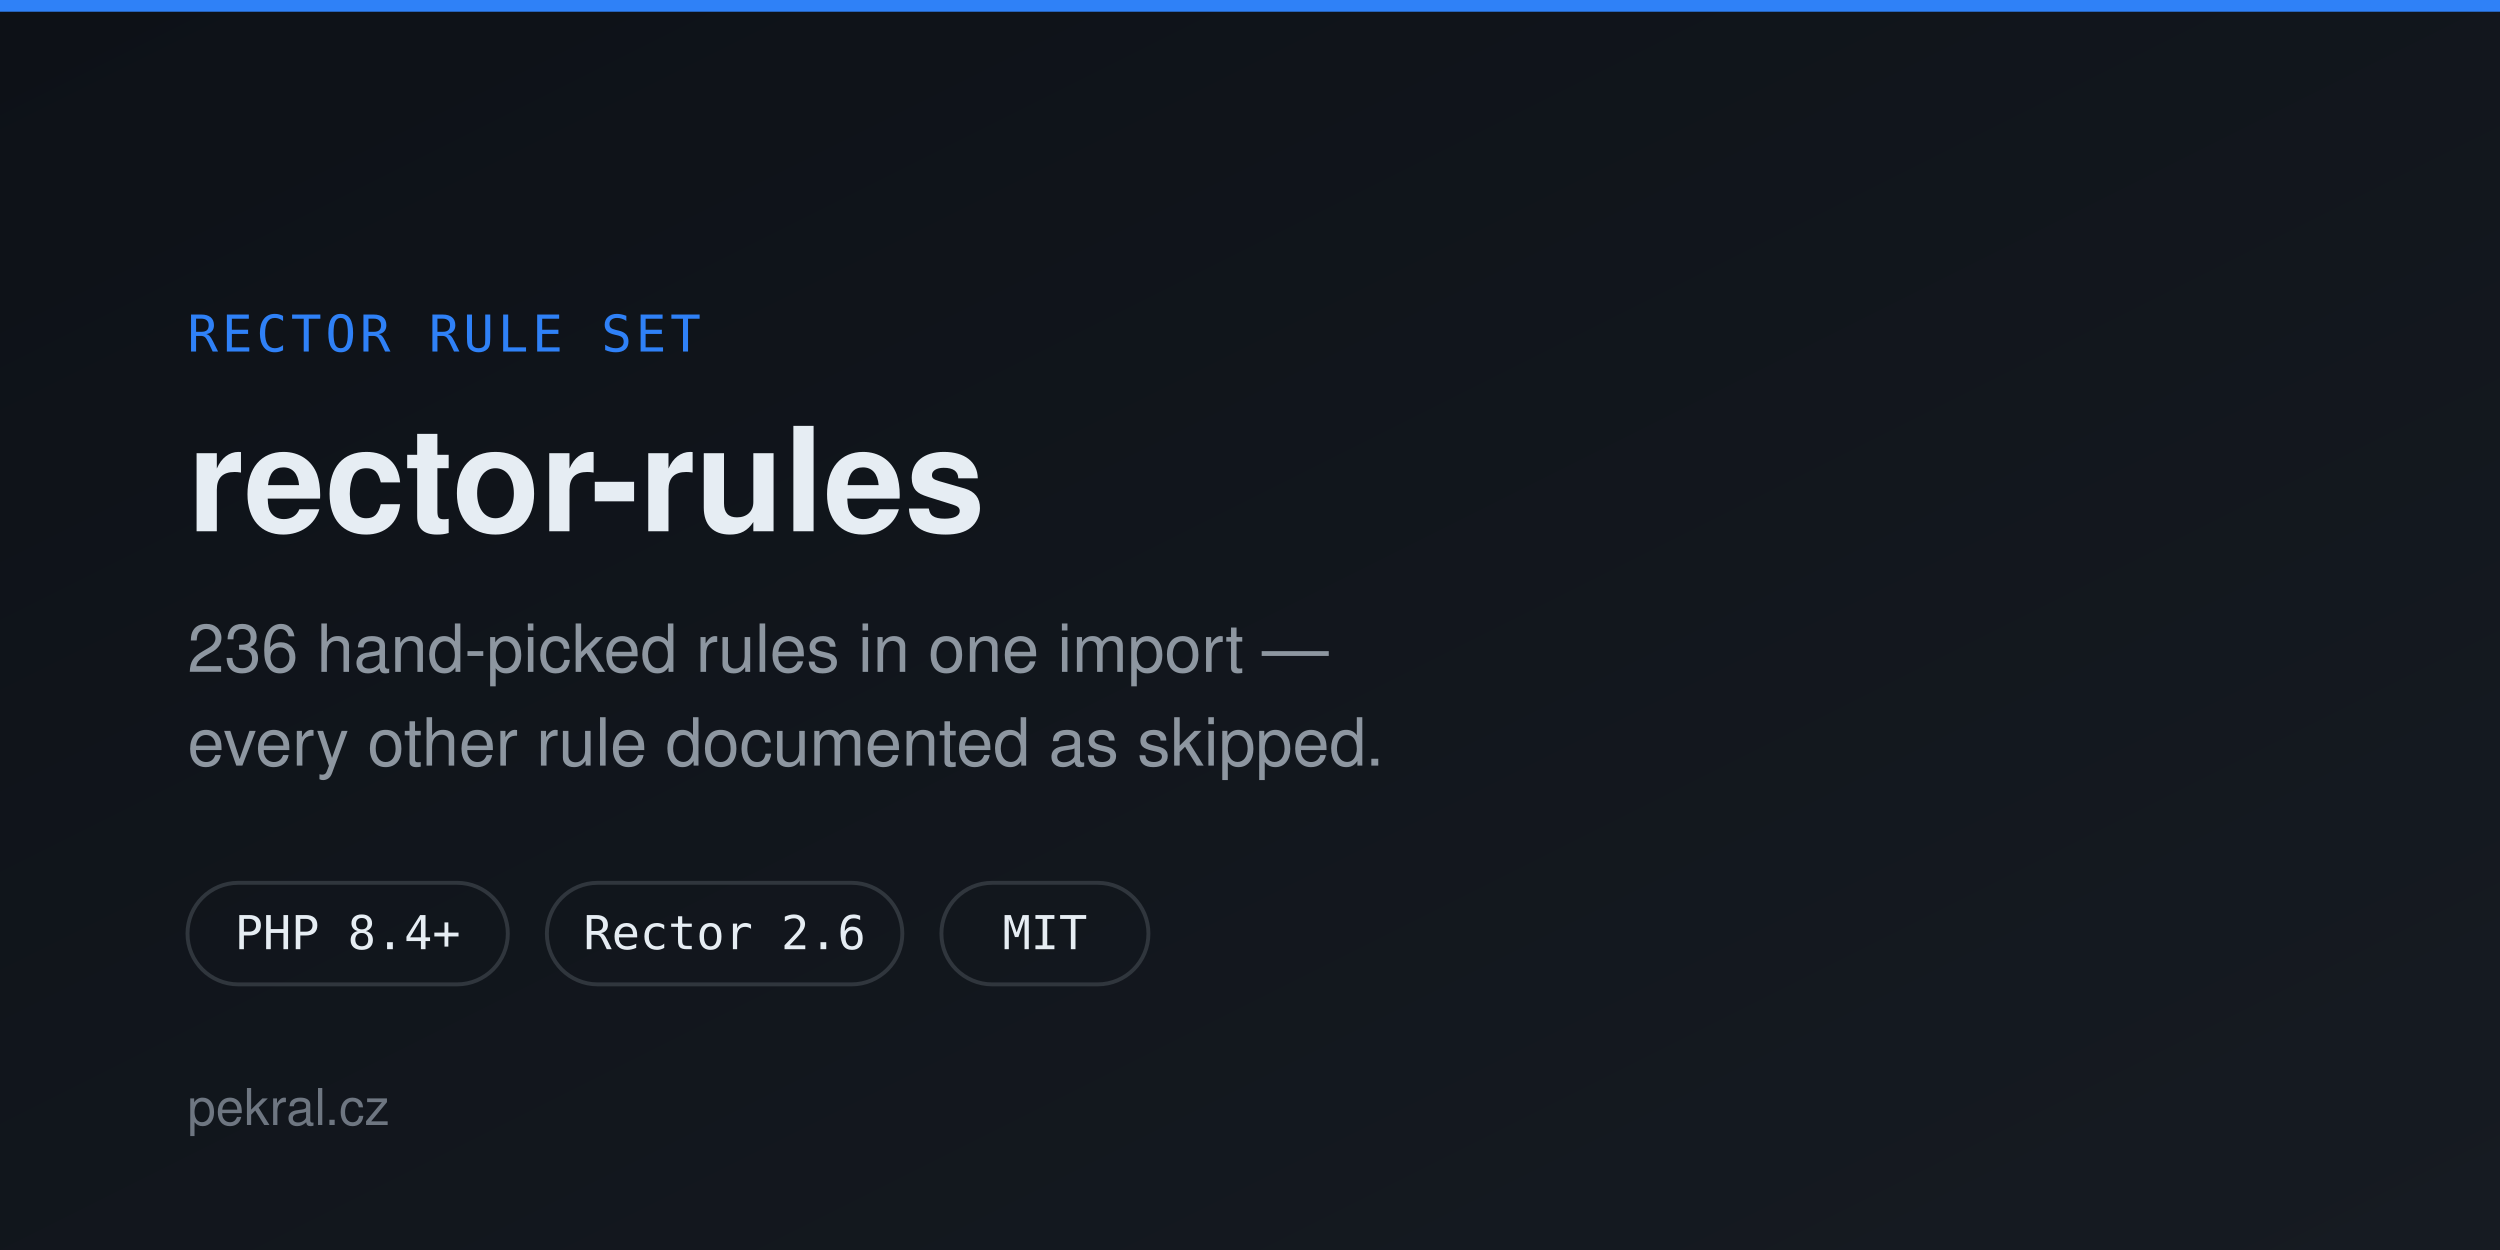
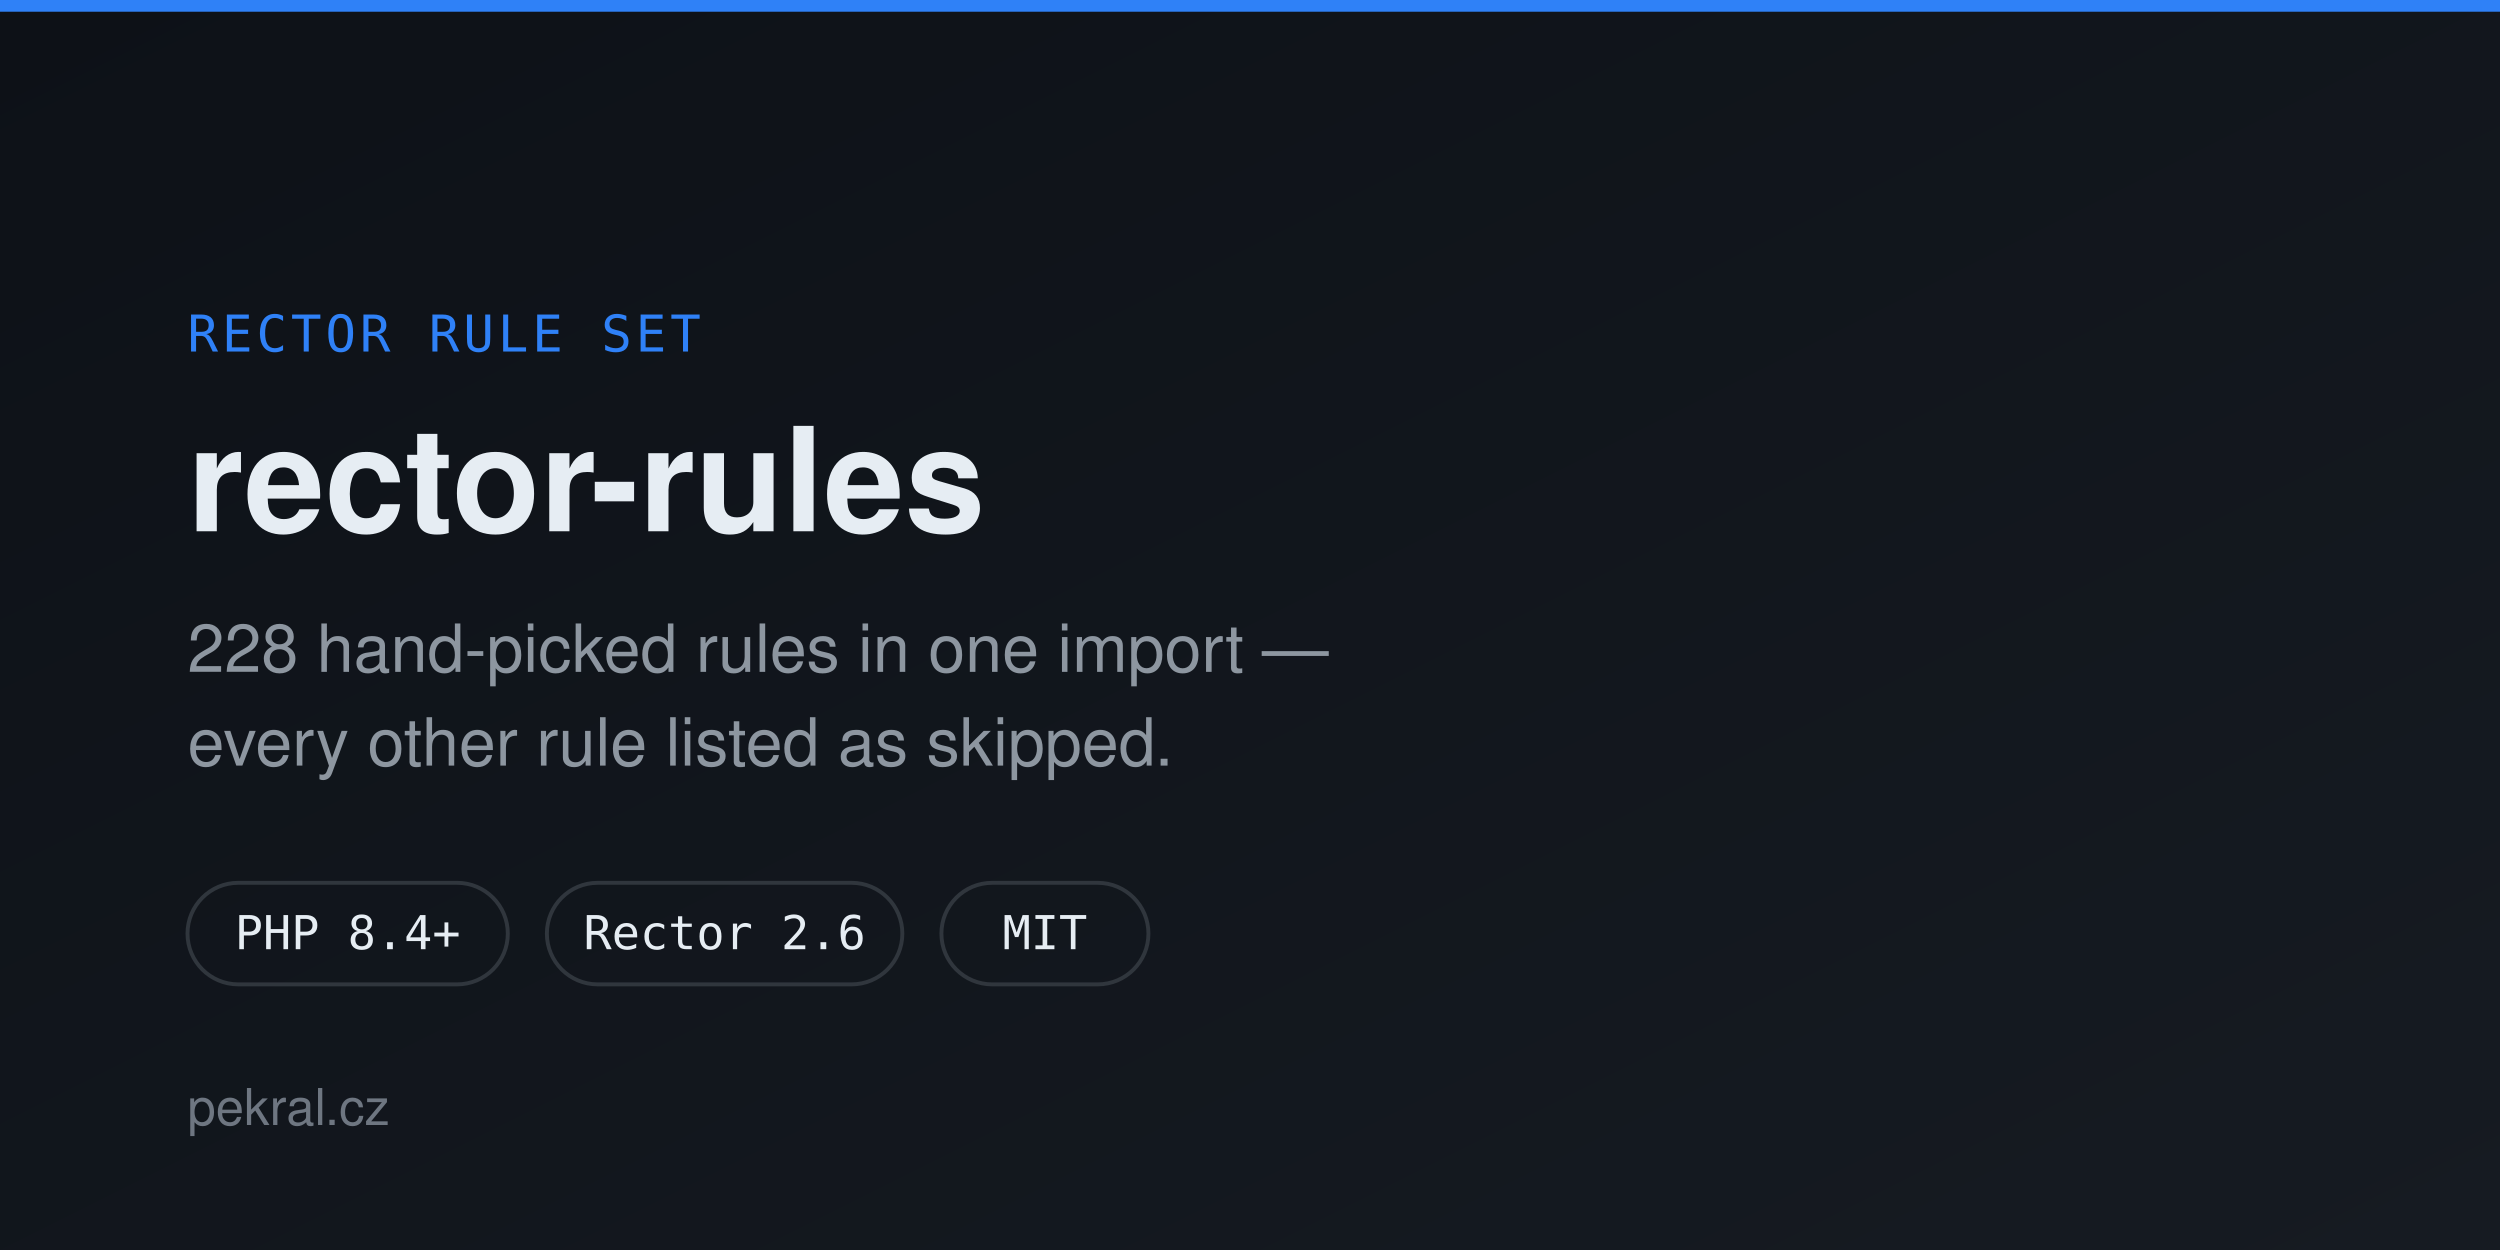
<svg xmlns="http://www.w3.org/2000/svg" width="1280" height="640" viewBox="0 0 1280 640" role="img" aria-label="rector-rules by pekral">
  <defs>
    <linearGradient id="bg" x1="0" y1="0" x2="1" y2="1">
      <stop offset="0%" stop-color="#0d1117" />
      <stop offset="100%" stop-color="#161b22" />
    </linearGradient>
  </defs>
  <rect width="1280" height="640" fill="url(#bg)" />
  <rect x="0" y="0" width="1280" height="6" fill="#2f81f7" />
  <text x="96" y="180" font-family="ui-monospace,SFMono-Regular,Menlo,monospace" font-size="26" fill="#2f81f7" letter-spacing="2">RECTOR RULE SET</text>
  <text x="96" y="272" font-family="-apple-system,BlinkMacSystemFont,Segoe UI,Helvetica,Arial,sans-serif" font-size="74" font-weight="700" fill="#e6edf3">rector-rules</text>
-   <text x="96" y="344" font-family="-apple-system,BlinkMacSystemFont,Segoe UI,Helvetica,Arial,sans-serif" font-size="34" fill="#8d96a0">236 hand-picked rules in one import —</text>
-   <text x="96" y="392" font-family="-apple-system,BlinkMacSystemFont,Segoe UI,Helvetica,Arial,sans-serif" font-size="34" fill="#8d96a0">every other rule documented as skipped.</text>
+   <text x="96" y="344" font-family="-apple-system,BlinkMacSystemFont,Segoe UI,Helvetica,Arial,sans-serif" font-size="34" fill="#8d96a0">228 hand-picked rules in one import —</text>
+   <text x="96" y="392" font-family="-apple-system,BlinkMacSystemFont,Segoe UI,Helvetica,Arial,sans-serif" font-size="34" fill="#8d96a0">every other rule listed as skipped.</text>
  <g font-family="ui-monospace,SFMono-Regular,Menlo,monospace" font-size="24" fill="#e6edf3" text-anchor="middle">
    <rect x="96" y="452" width="164" height="52" rx="26" fill="none" stroke="#30363d" stroke-width="2" />
    <text x="178" y="486">PHP 8.4+</text>
    <rect x="280" y="452" width="182" height="52" rx="26" fill="none" stroke="#30363d" stroke-width="2" />
    <text x="371" y="486">Rector 2.6</text>
    <rect x="482" y="452" width="106" height="52" rx="26" fill="none" stroke="#30363d" stroke-width="2" />
    <text x="535" y="486">MIT</text>
  </g>
  <text x="96" y="576" font-family="-apple-system,BlinkMacSystemFont,Segoe UI,Helvetica,Arial,sans-serif" font-size="26" fill="#6e7681">pekral.cz</text>
</svg>
